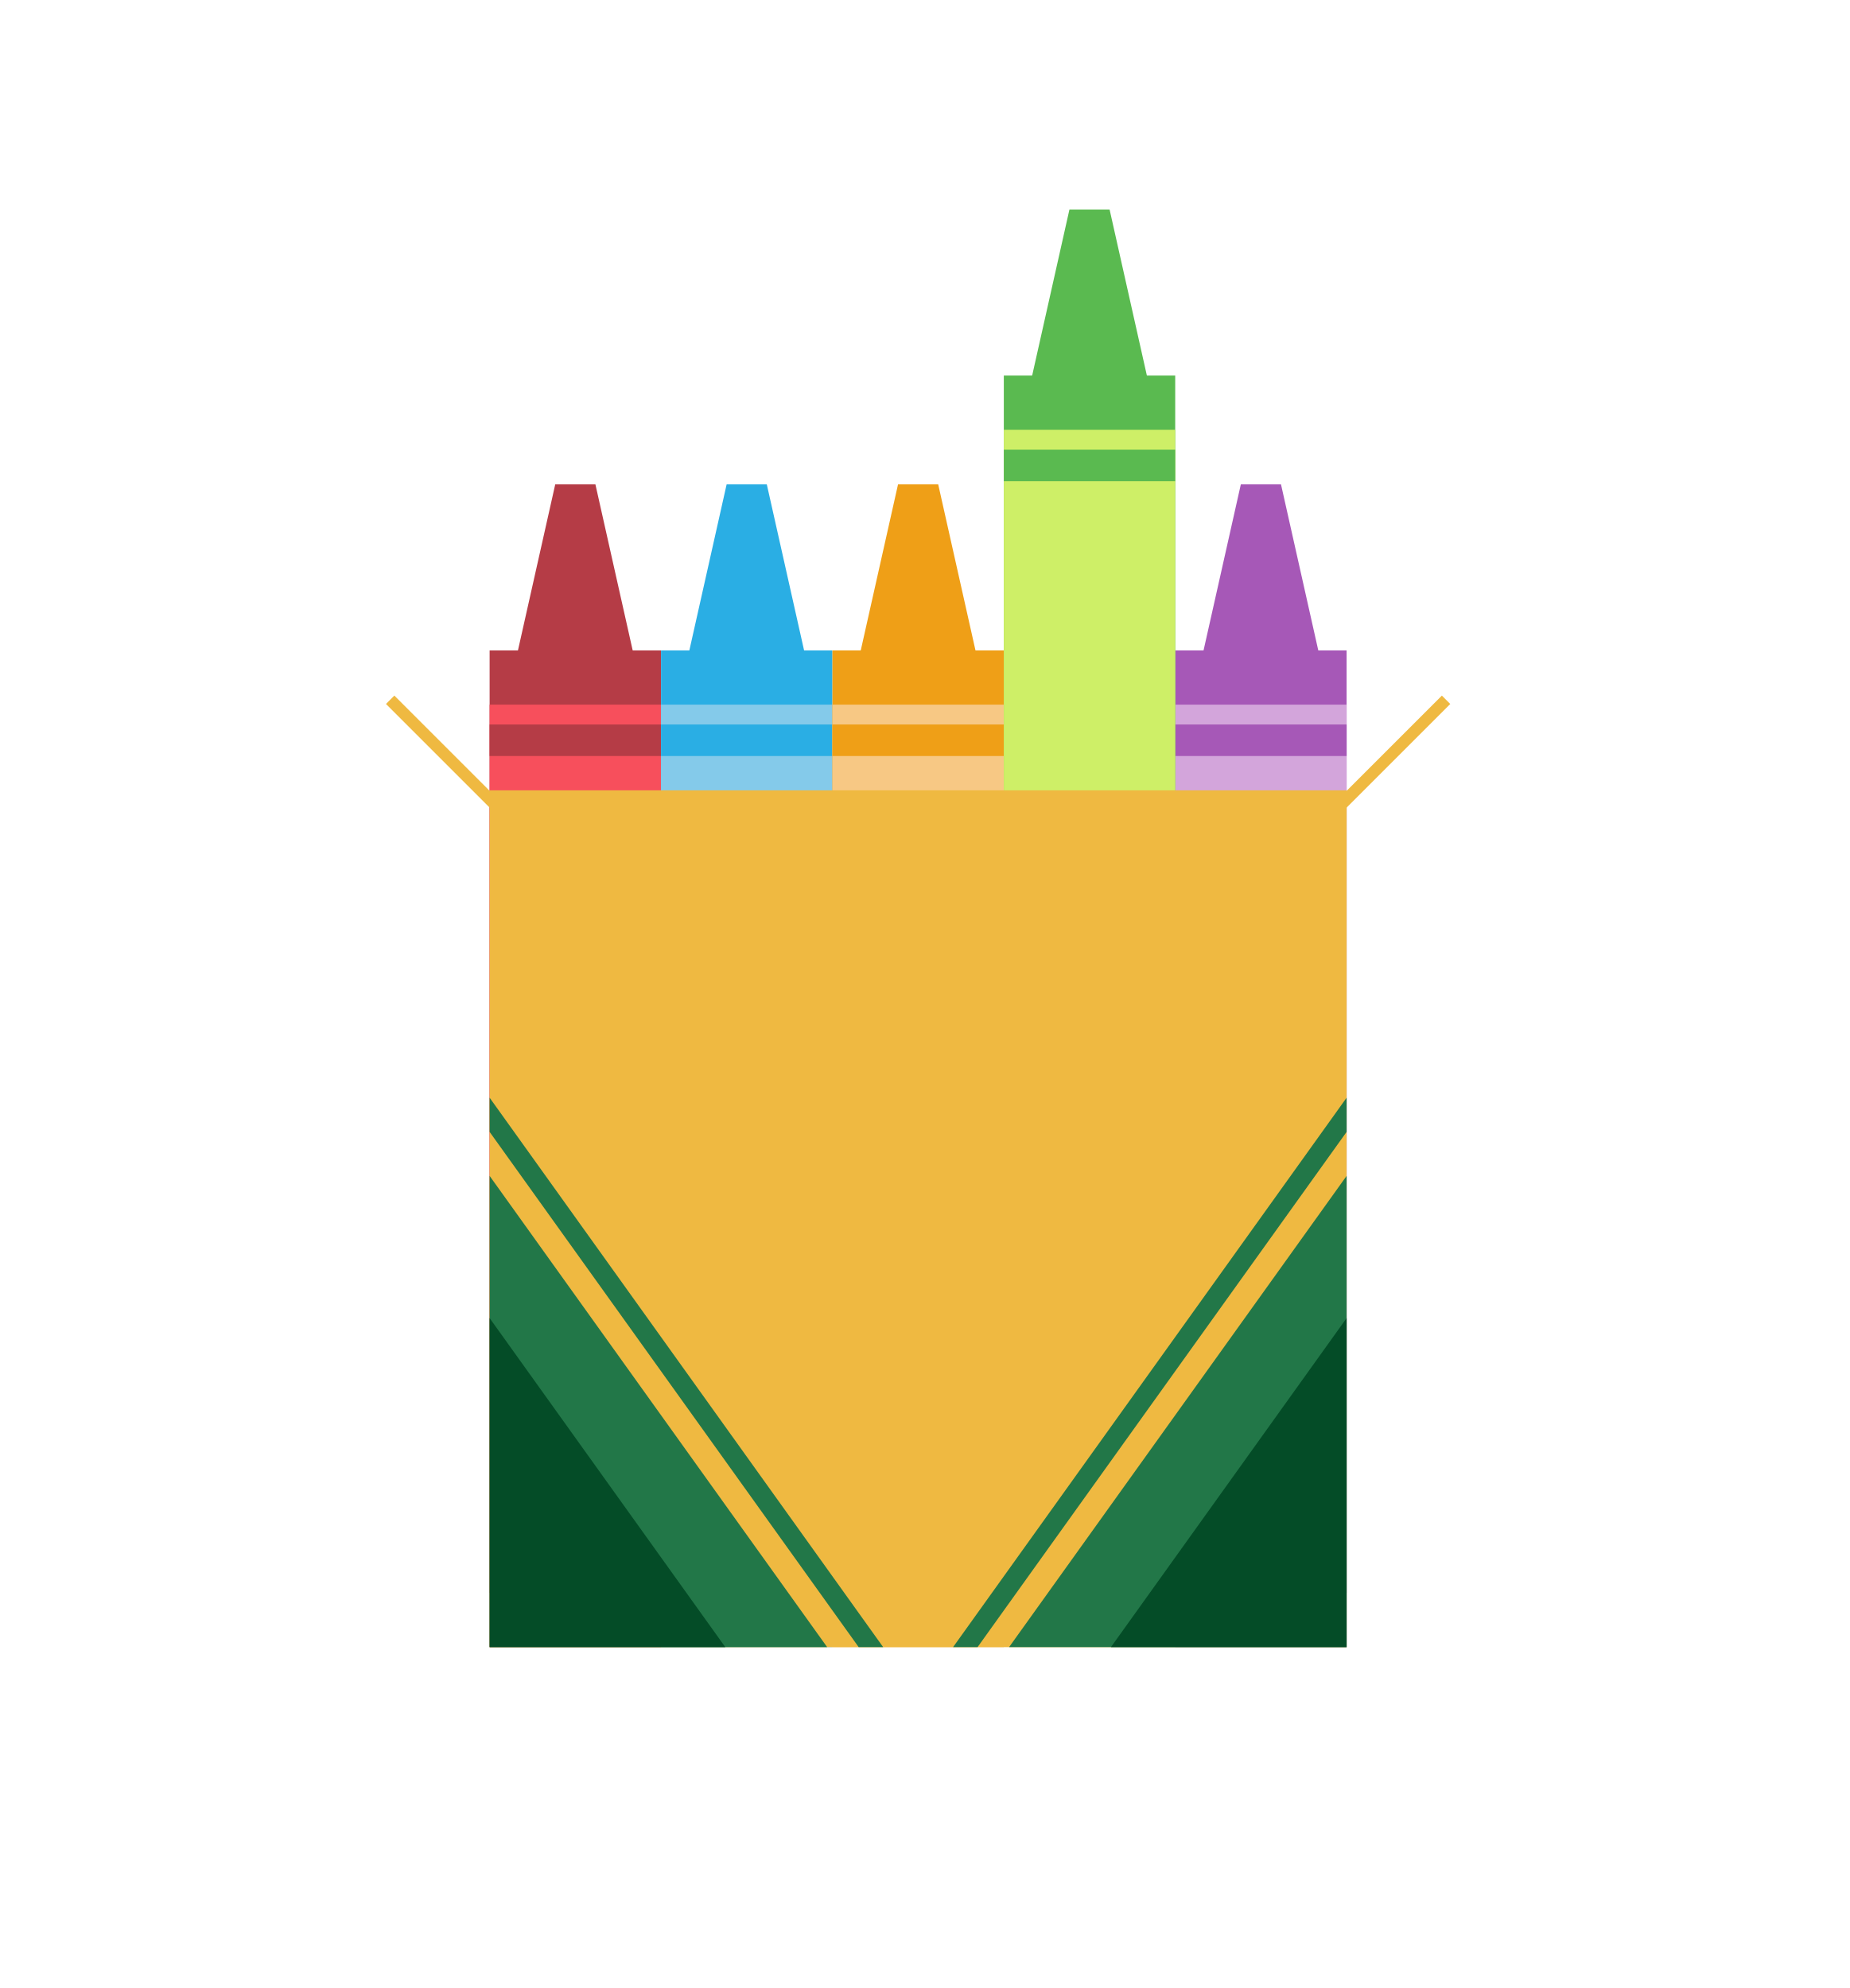
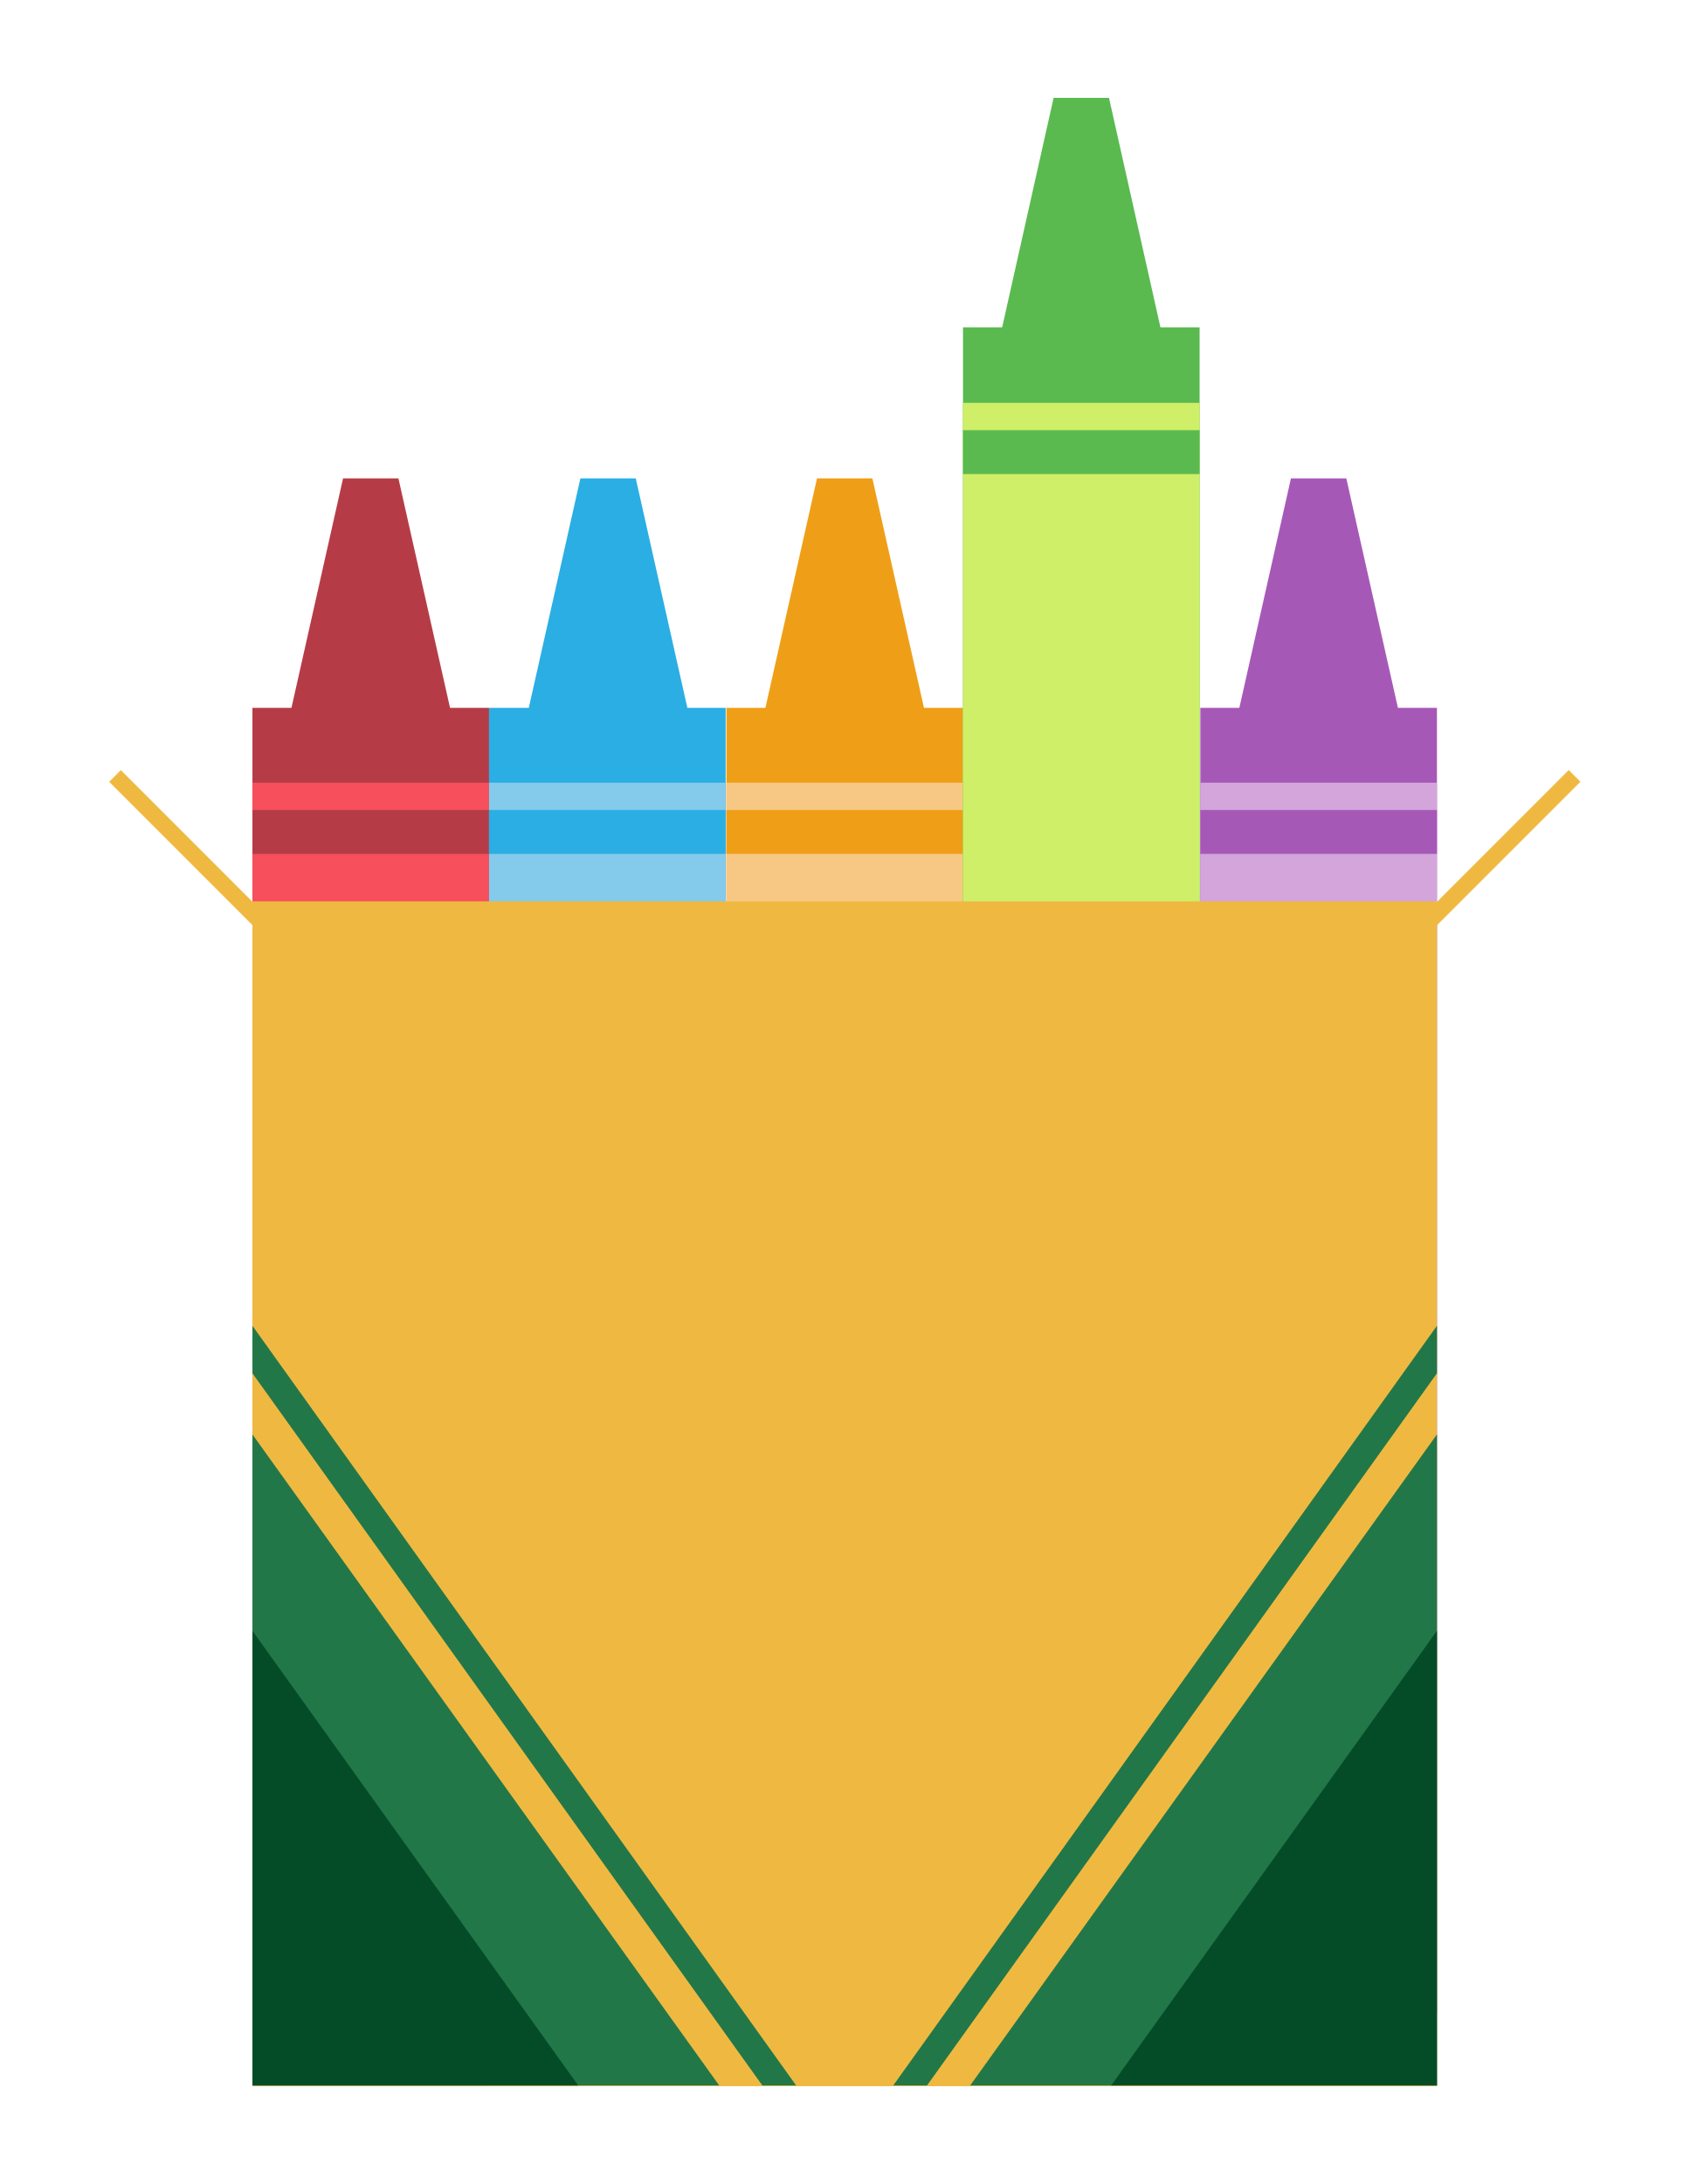
- <svg xmlns="http://www.w3.org/2000/svg" version="1.1" x="0px" y="0px" viewBox="0 0 355.373 382.106" enable-background="new 0 0 355.373 382.106" xml:space="preserve">
-   <g id="Rectangle_1_1_" enable-background="new    ">
+ <svg xmlns="http://www.w3.org/2000/svg" version="1.1" id="Layer_1" x="0px" y="0px" viewBox="0 0 234.9 303.6" style="enable-background:new 0 0 234.9 303.6;" xml:space="preserve">
+   <style type="text/css">
+ 	.st0{enable-background:new    ;}
+ 	.st1{display:none;}
+ 	.st2{display:inline;}
+ 	.st3{fill:#242424;}
+ 	.st4{fill:#B53C46;}
+ 	.st5{fill:#F74F5C;}
+ 	.st6{fill:#2AAEE4;}
+ 	.st7{fill:#84CAEA;}
+ 	.st8{fill:#EF9F17;}
+ 	.st9{fill:#F7C884;}
+ 	.st10{fill:#A658B7;}
+ 	.st11{fill:#D3A5DB;}
+ 	.st12{fill:#5ABA50;}
+ 	.st13{fill:#CEEF67;}
+ 	.st14{fill:#EFB941;}
+ 	.st15{fill:none;}
+ 	.st16{fill:#227748;}
+ 	.st17{fill:#044C27;}
+ </style>
+   <g id="Rectangle_1_1_" class="st0">
</g>
-   <g id="Group_1_1_">
-     <g id="Rectangle_5" display="none">
-       <g display="inline">
-         <polygon fill="#242424" points="335.732,367.58 334.84,369.064 338.546,371.118 339.437,369.635    " />
+   <g id="Rectangle_5" class="st1">
+     <g class="st2">
+       <polygon class="st3" points="231.2,300 230.3,301.5 234,303.6 234.9,302.1   " />
+     </g>
+   </g>
+   <g>
+     <g>
+       <g>
+         <rect x="35.1" y="98.4" class="st4" width="32.9" height="181.2" />
+         <polygon class="st4" points="62.8,99.4 40.3,99.4 47.7,66.5 55.4,66.5    " />
      </g>
+       <rect x="35.1" y="108.8" class="st5" width="32.9" height="181.2" />
+       <rect x="35.1" y="112.6" class="st4" width="32.9" height="6.1" />
    </g>
    <g>
      <g>
-         <g>
-           <rect x="94.09" y="125.01" fill="#B53C46" width="32.937" height="181.156" />
-           <polygon fill="#B53C46" points="121.813,126.037 99.304,126.037 106.699,93.097 114.418,93.097     " />
-         </g>
-         <rect x="94.09" y="135.436" fill="#F74F5C" width="32.937" height="181.156" />
-         <rect x="94.09" y="139.253" fill="#B53C46" width="32.937" height="6.058" />
+         <rect x="68" y="98.4" class="st6" width="32.9" height="181.2" />
+         <polygon class="st6" points="95.8,99.4 73.3,99.4 80.7,66.5 88.4,66.5    " />
      </g>
+       <rect x="68" y="108.8" class="st7" width="32.9" height="181.2" />
+       <rect x="68" y="112.6" class="st6" width="32.9" height="6.1" />
+     </g>
+     <g>
      <g>
-         <g>
-           <rect x="127.027" y="125.01" fill="#2AAEE4" width="32.937" height="181.156" />
-           <polygon fill="#2AAEE4" points="154.75,126.037 132.242,126.037 139.636,93.097 147.355,93.097     " />
-         </g>
-         <rect x="127.027" y="135.436" fill="#84CAEA" width="32.937" height="181.156" />
-         <rect x="127.027" y="139.253" fill="#2AAEE4" width="32.937" height="6.058" />
+         <rect x="101" y="98.4" class="st8" width="32.9" height="181.2" />
+         <polygon class="st8" points="128.7,99.4 106.2,99.4 113.6,66.5 121.3,66.5    " />
      </g>
+       <rect x="101" y="108.8" class="st9" width="32.9" height="181.2" />
+       <rect x="101" y="112.6" class="st8" width="32.9" height="6.1" />
+     </g>
+     <g>
      <g>
-         <g>
-           <rect x="159.965" y="125.01" fill="#EF9F17" width="32.937" height="181.156" />
-           <polygon fill="#EF9F17" points="187.687,126.037 165.179,126.037 172.574,93.097 180.293,93.097     " />
-         </g>
-         <rect x="159.965" y="135.436" fill="#F7C884" width="32.937" height="181.156" />
-         <rect x="159.965" y="139.253" fill="#EF9F17" width="32.937" height="6.058" />
+         <rect x="166.9" y="98.4" class="st10" width="32.9" height="181.2" />
+         <polygon class="st10" points="194.6,99.4 172.1,99.4 179.5,66.5 187.2,66.5    " />
      </g>
+       <rect x="166.9" y="108.8" class="st11" width="32.9" height="181.2" />
+       <rect x="166.9" y="112.6" class="st10" width="32.9" height="6.1" />
+     </g>
+     <g>
      <g>
-         <g>
-           <rect x="225.839" y="125.01" fill="#A658B7" width="32.937" height="181.156" />
-           <polygon fill="#A658B7" points="253.562,126.037 231.054,126.037 238.449,93.097 246.167,93.097     " />
-         </g>
-         <rect x="225.839" y="135.436" fill="#D3A5DB" width="32.937" height="181.156" />
-         <rect x="225.839" y="139.253" fill="#A658B7" width="32.937" height="6.058" />
+         <rect x="133.9" y="45.5" class="st12" width="32.9" height="181.2" />
+         <polygon class="st12" points="161.6,46.6 139.1,46.6 146.5,13.6 154.2,13.6    " />
      </g>
-       <g>
-         <g>
-           <rect x="192.902" y="72.189" fill="#5ABA50" width="32.937" height="181.156" />
-           <polygon fill="#5ABA50" points="220.625,73.216 198.116,73.216 205.511,40.277 213.23,40.277     " />
-         </g>
-         <rect x="192.902" y="82.615" fill="#CEEF67" width="32.937" height="181.156" />
-         <rect x="192.902" y="86.433" fill="#5ABA50" width="32.937" height="6.058" />
-       </g>
-       <rect x="94.09" y="151.905" fill="#EFB941" width="164.687" height="164.687" />
-       <line fill="#5ABA50" x1="165.179" y1="316.592" x2="94.09" y2="316.592" />
-       <polygon fill="#227748" points="94.09,226.014 94.09,316.592 158.956,316.592   " />
-       <polygon fill="#227748" points="169.719,316.592 94.09,210.985 94.09,217.557 165.013,316.592   " />
-       <polygon fill="#227748" points="183.147,316.592 258.777,210.985 258.777,217.557 187.854,316.592   " />
-       <polygon fill="#227748" points="258.777,226.014 258.777,316.592 193.91,316.592   " />
-       <polygon fill="#044C27" points="94.09,253.345 94.09,316.592 139.383,316.592   " />
-       <polygon fill="#044C27" points="258.777,253.345 213.483,316.592 258.777,316.592   " />
-       <rect x="85.106" y="129.834" transform="matrix(0.7071 -0.7071 0.7071 0.7071 -77.8127 103.6781)" fill="#EFB941" width="2.276" height="31.866" />
-       <rect x="265.484" y="129.834" transform="matrix(-0.7071 -0.7071 0.7071 -0.7071 352.0796 437.3706)" fill="#EFB941" width="2.276" height="31.866" />
+       <rect x="133.9" y="56" class="st13" width="32.9" height="181.2" />
+       <rect x="133.9" y="59.8" class="st12" width="32.9" height="6.1" />
    </g>
+     <rect x="35.1" y="125.3" class="st14" width="164.7" height="164.7" />
+     <line class="st15" x1="106.2" y1="289.9" x2="35.1" y2="289.9" />
+     <polygon class="st16" points="35.1,199.4 35.1,289.9 100,289.9  " />
+     <polygon class="st16" points="110.7,289.9 35.1,184.3 35.1,190.9 106,289.9  " />
+     <polygon class="st16" points="124.2,289.9 199.8,184.3 199.8,190.9 128.9,289.9  " />
+     <polygon class="st16" points="199.8,199.4 199.8,289.9 134.9,289.9  " />
+     <polygon class="st17" points="35.1,226.7 35.1,289.9 80.4,289.9  " />
+     <polygon class="st17" points="199.8,226.7 154.5,289.9 199.8,289.9  " />
+     <rect x="26.1" y="103.2" transform="matrix(0.7071 -0.7071 0.7071 0.7071 -76.2482 54.1632)" class="st14" width="2.3" height="31.9" />
+     <rect x="191.7" y="118" transform="matrix(0.7071 -0.7071 0.7071 0.7071 -23.4184 181.7127)" class="st14" width="31.9" height="2.3" />
  </g>
</svg>
